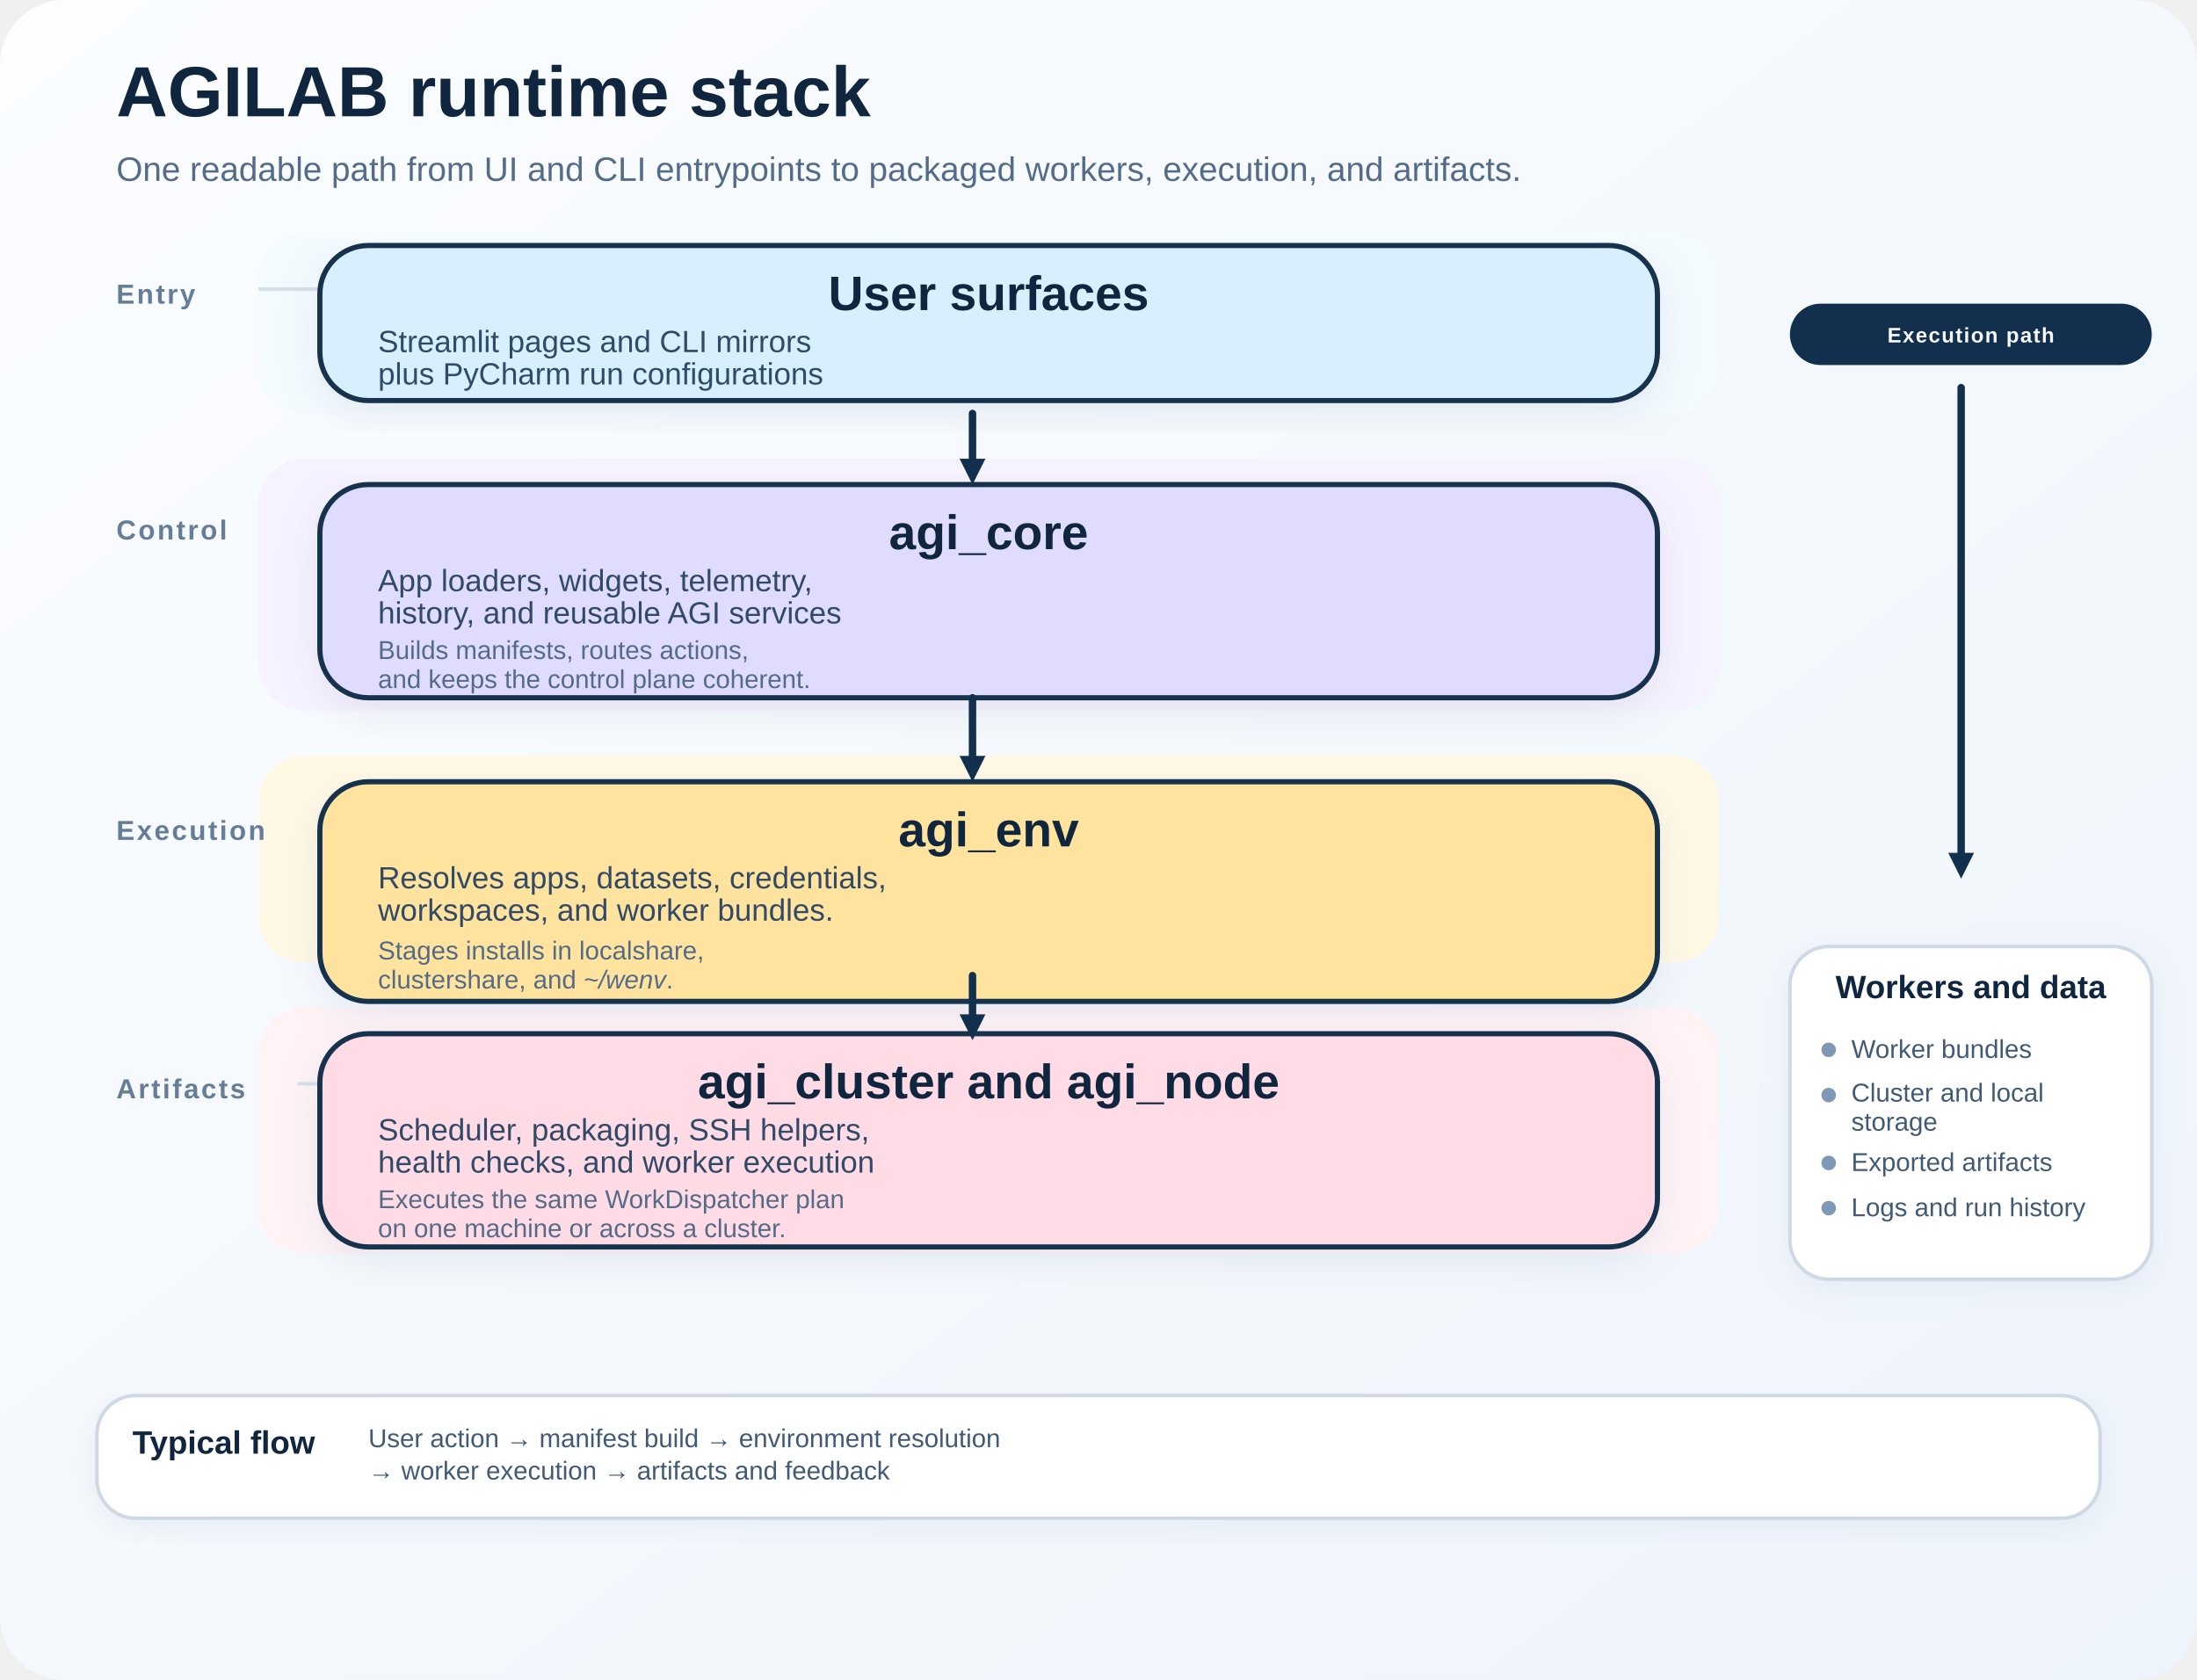
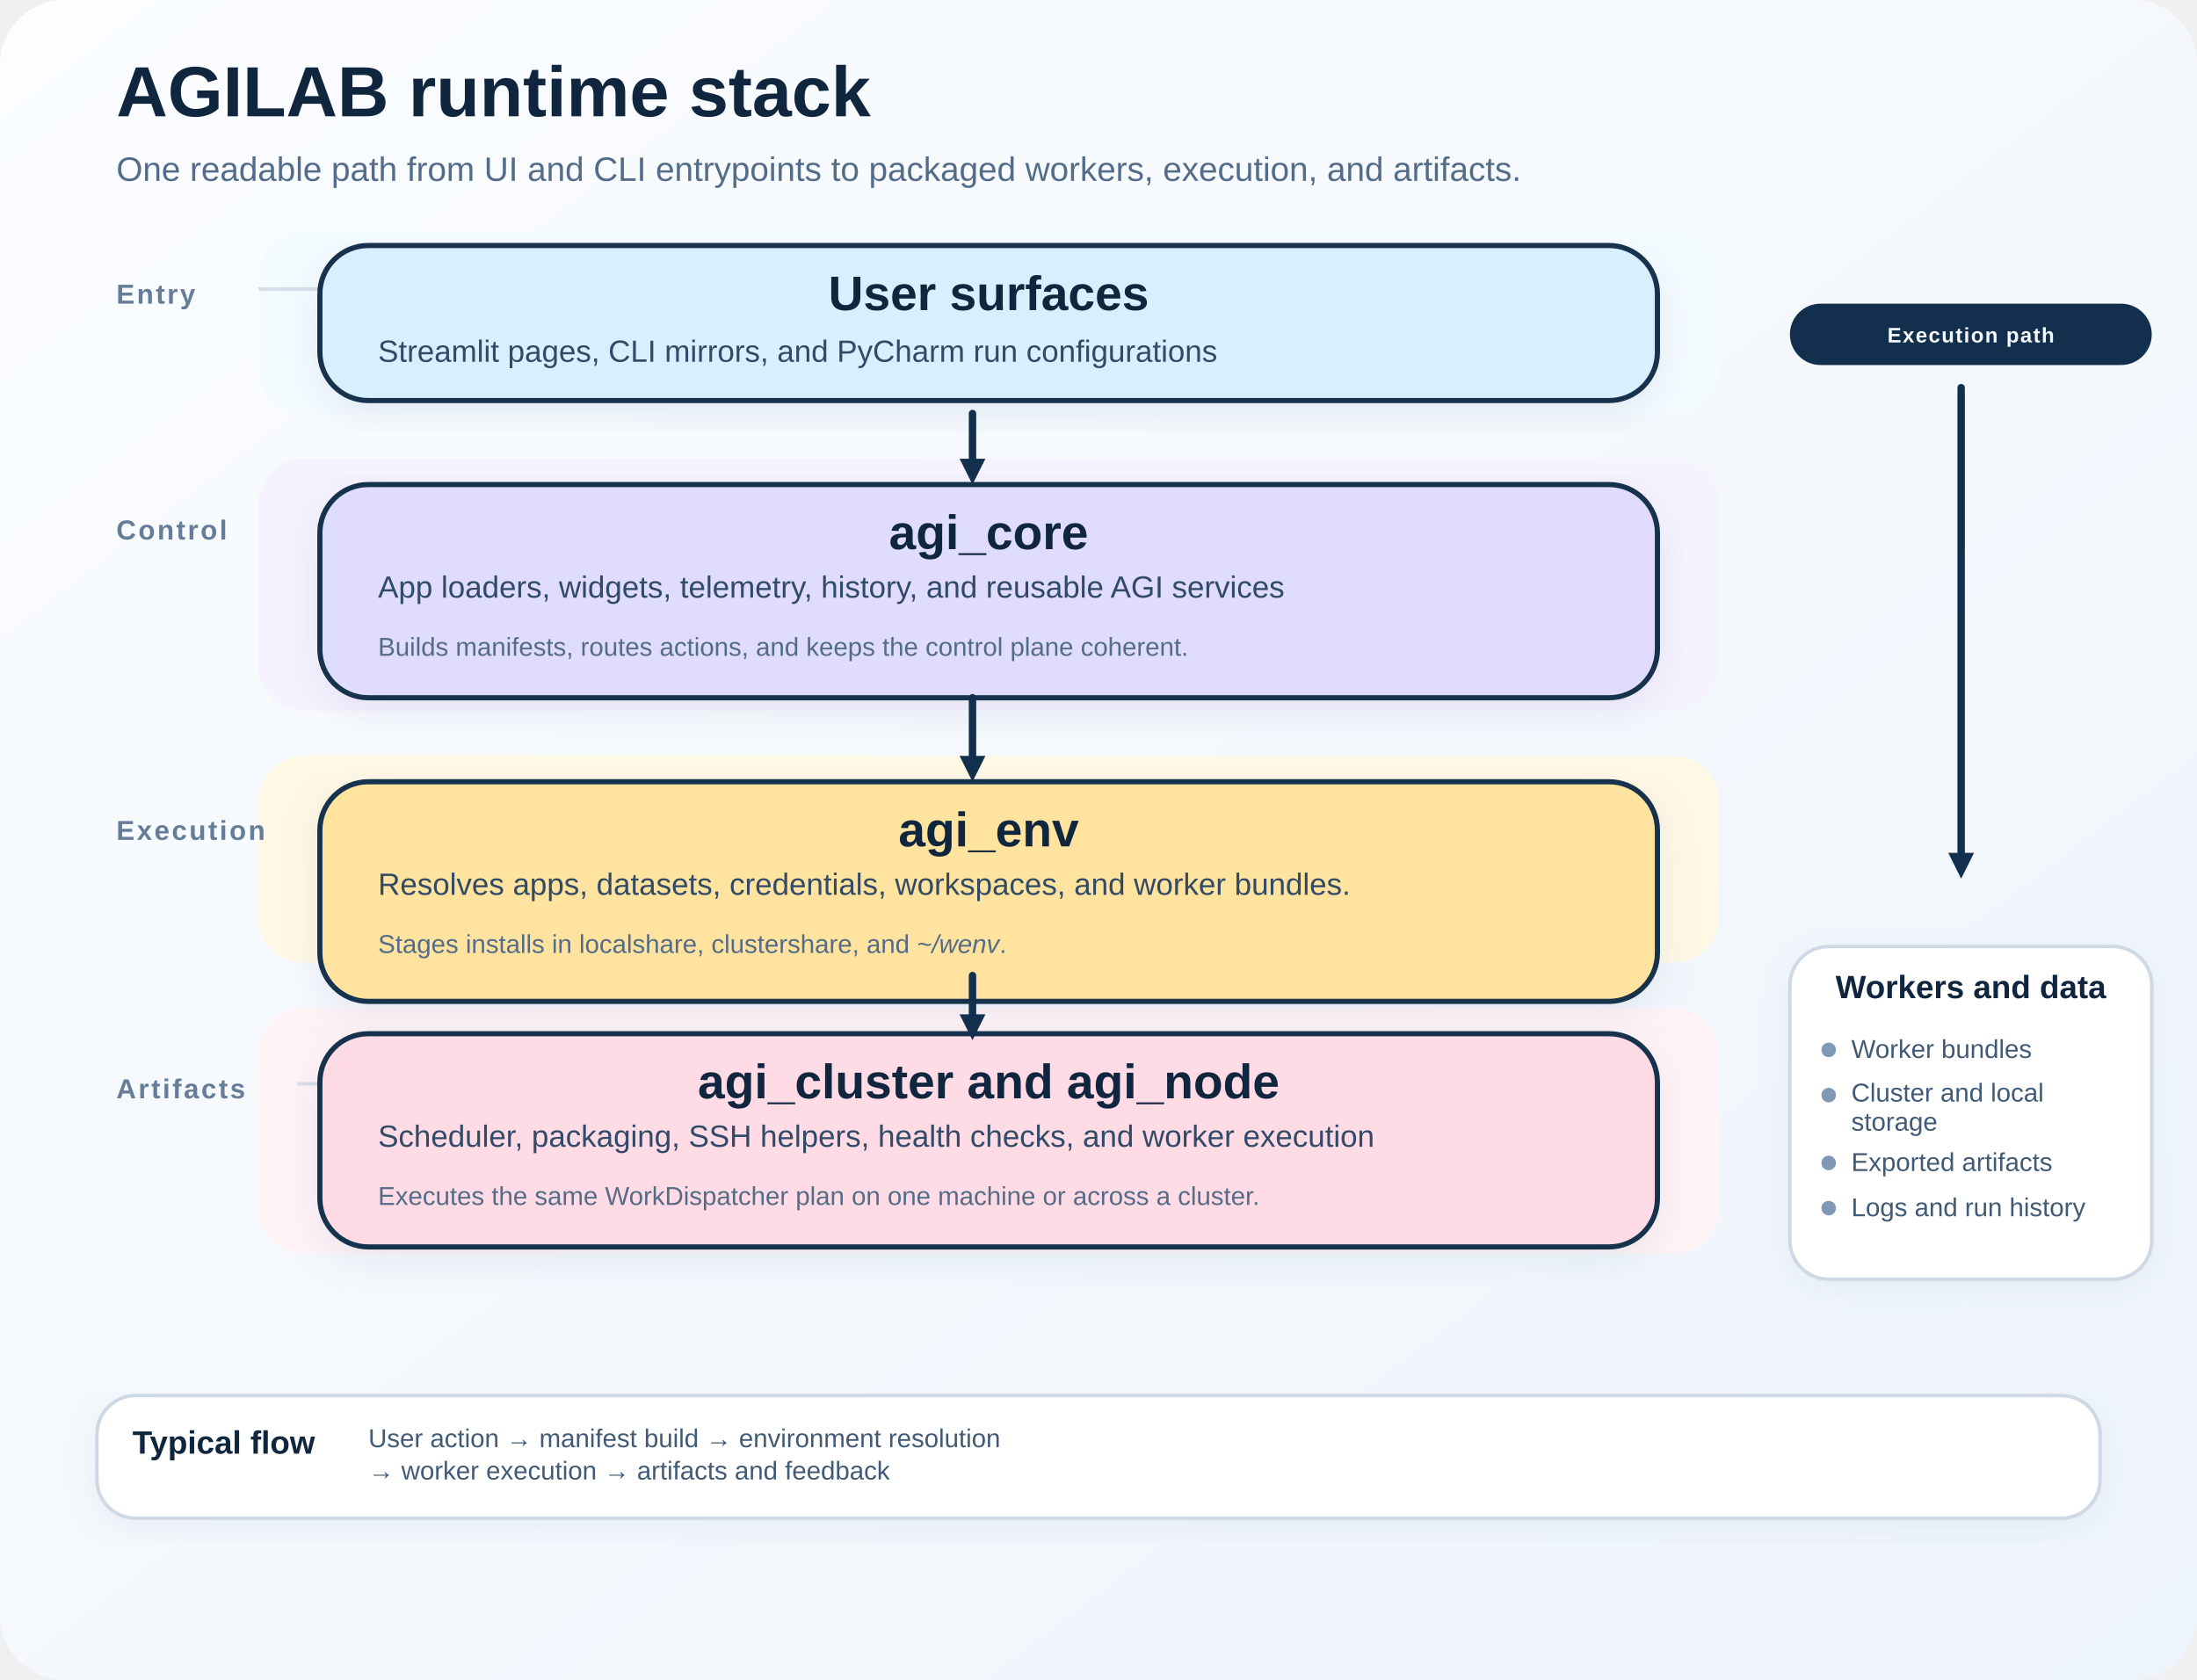
<svg xmlns="http://www.w3.org/2000/svg" width="1360" height="1040" viewBox="0 0 1360 1040" role="img" aria-labelledby="title desc">
  <defs>
    <style>
      text {
        font-family: Arial, Helvetica, sans-serif;
        fill: #10263e;
      }
      .title {
        font-size: 44px;
        font-weight: 700;
      }
      .subtitle {
        font-size: 21px;
        fill: #536c8a;
      }
      .lane-label {
        font-size: 17px;
        font-weight: 700;
        letter-spacing: 0.08em;
        text-transform: uppercase;
        fill: #657d99;
      }
      .lane-rule {
        stroke: #d5dfeb;
        stroke-width: 2.2;
      }
      .box {
        stroke: #12304d;
        stroke-width: 3.2;
        rx: 30;
        ry: 30;
        filter: url(#shadow);
      }
      .box-title {
        font-size: 30px;
        font-weight: 700;
      }
      .box-body {
        font-size: 19px;
        fill: #314a67;
      }
      .box-note {
        font-size: 16px;
        fill: #546c87;
      }
      .callout {
        stroke: #cfd9e6;
        stroke-width: 2.2;
        rx: 24;
        ry: 24;
        filter: url(#shadow-soft);
      }
      .callout-title {
        font-size: 20px;
        font-weight: 700;
      }
      .callout-body {
        font-size: 16px;
        fill: #415b77;
      }
      .arrow {
        stroke: #12304d;
        stroke-width: 4.6;
        stroke-linecap: round;
      }
      .arrow-soft {
        stroke: #7d92ae;
        stroke-width: 3.4;
        stroke-linecap: round;
      }
      .arrow-head {
        fill: #12304d;
      }
      .arrow-head-soft {
        fill: #7d92ae;
      }
      .badge {
        fill: #12304d;
      }
      .badge-text {
        font-size: 13px;
        font-weight: 700;
        fill: #f7fbff;
        letter-spacing: 0.06em;
        text-transform: uppercase;
      }
      .bullet {
        fill: #7f98b5;
      }
    </style>
    <linearGradient id="bg" x1="0%" y1="0%" x2="100%" y2="100%">
      <stop offset="0%" stop-color="#fbfdff" />
      <stop offset="100%" stop-color="#eef4fb" />
    </linearGradient>
    <filter id="shadow" x="-10%" y="-10%" width="130%" height="130%">
      <feDropShadow dx="0" dy="7" stdDeviation="11" flood-color="#90a5c1" flood-opacity="0.18" />
    </filter>
    <filter id="shadow-soft" x="-10%" y="-10%" width="130%" height="130%">
      <feDropShadow dx="0" dy="5" stdDeviation="9" flood-color="#90a5c1" flood-opacity="0.13" />
    </filter>
  </defs>
  <rect width="1360" height="1040" fill="url(#bg)" rx="40" ry="40" />
  <g transform="translate(72,72)">
    <text class="title" x="0" y="0">AGILAB runtime stack</text>
    <text class="subtitle" x="0" y="40">One readable path from UI and CLI entrypoints to packaged workers, execution, and artifacts.</text>
  </g>
  <rect x="160" y="144" width="904" height="112" fill="#f4fbff" rx="28" ry="28" />
  <rect x="160" y="284" width="904" height="156" fill="#f6f2ff" rx="28" ry="28" />
  <rect x="160" y="468" width="904" height="128" fill="#fff8e5" rx="28" ry="28" />
  <rect x="160" y="624" width="904" height="152" fill="#fff3f6" rx="28" ry="28" />
  <g transform="translate(72,154)">
    <text class="lane-label" x="0" y="34">Entry</text>
    <line class="lane-rule" x1="88" y1="25" x2="180" y2="25" />
    <text class="lane-label" x="0" y="180">Control</text>
    <line class="lane-rule" x1="124" y1="171" x2="212" y2="171" />
    <text class="lane-label" x="0" y="366">Execution</text>
    <line class="lane-rule" x1="148" y1="357" x2="238" y2="357" />
    <text class="lane-label" x="0" y="526">Artifacts</text>
    <line class="lane-rule" x1="112" y1="517" x2="180" y2="517" />
  </g>
  <g transform="translate(198,152)">
    <rect class="box" width="828" height="96" fill="#d8efff" />
    <text class="box-title" x="414" y="40" text-anchor="middle">User surfaces</text>
-     <text class="box-body" x="36" y="66">
-       <tspan x="36" dy="0">Streamlit pages and CLI mirrors</tspan>
-       <tspan x="36" dy="20">plus PyCharm run configurations</tspan>
+     <text class="box-body" x="36" y="72">
+       <tspan x="36" dy="0">Streamlit pages, CLI mirrors, and PyCharm run configurations</tspan>
    </text>
  </g>
  <g transform="translate(198,300)">
    <rect class="box" width="828" height="132" fill="#dfdcff" />
    <text class="box-title" x="414" y="40" text-anchor="middle">agi_core</text>
-     <text class="box-body" x="36" y="66">
-       <tspan x="36" dy="0">App loaders, widgets, telemetry,</tspan>
-       <tspan x="36" dy="20">history, and reusable AGI services</tspan>
+     <text class="box-body" x="36" y="70">
+       <tspan x="36" dy="0">App loaders, widgets, telemetry, history, and reusable AGI services</tspan>
    </text>
-     <text class="box-note" x="36" y="108">
-       <tspan x="36" dy="0">Builds manifests, routes actions,</tspan>
-       <tspan x="36" dy="18">and keeps the control plane coherent.</tspan>
+     <text class="box-note" x="36" y="106">
+       <tspan x="36" dy="0">Builds manifests, routes actions, and keeps the control plane coherent.</tspan>
    </text>
  </g>
  <g transform="translate(198,484)">
    <rect class="box" width="828" height="136" fill="#ffe39e" />
    <text class="box-title" x="414" y="40" text-anchor="middle">agi_env</text>
-     <text class="box-body" x="36" y="66">
-       <tspan x="36" dy="0">Resolves apps, datasets, credentials,</tspan>
-       <tspan x="36" dy="20">workspaces, and worker bundles.</tspan>
+     <text class="box-body" x="36" y="70">
+       <tspan x="36" dy="0">Resolves apps, datasets, credentials, workspaces, and worker bundles.</tspan>
    </text>
-     <text class="box-note" x="36" y="110">
-       <tspan x="36" dy="0">Stages installs in localshare,</tspan>
-       <tspan x="36" dy="18">clustershare, and <tspan font-style="italic">~/wenv</tspan>.</tspan>
+     <text class="box-note" x="36" y="106">
+       <tspan x="36" dy="0">Stages installs in localshare, clustershare, and <tspan font-style="italic">~/wenv</tspan>.</tspan>
    </text>
  </g>
  <g transform="translate(198,640)">
    <rect class="box" width="828" height="132" fill="#ffdbe5" />
    <text class="box-title" x="414" y="40" text-anchor="middle">agi_cluster and agi_node</text>
-     <text class="box-body" x="36" y="66">
-       <tspan x="36" dy="0">Scheduler, packaging, SSH helpers,</tspan>
-       <tspan x="36" dy="20">health checks, and worker execution</tspan>
+     <text class="box-body" x="36" y="70">
+       <tspan x="36" dy="0">Scheduler, packaging, SSH helpers, health checks, and worker execution</tspan>
    </text>
-     <text class="box-note" x="36" y="108">
-       <tspan x="36" dy="0">Executes the same WorkDispatcher plan</tspan>
-       <tspan x="36" dy="18">on one machine or across a cluster.</tspan>
+     <text class="box-note" x="36" y="106">
+       <tspan x="36" dy="0">Executes the same WorkDispatcher plan on one machine or across a cluster.</tspan>
    </text>
  </g>
  <g transform="translate(1108,188)">
    <rect class="badge" width="224" height="38" rx="19" ry="19" />
    <text class="badge-text" x="112" y="24" text-anchor="middle">Execution path</text>
    <line class="arrow" x1="106" y1="52" x2="106" y2="340" />
    <polygon class="arrow-head" points="98,340 114,340 106,356" />
  </g>
  <g transform="translate(1108,586)">
    <rect class="callout" width="224" height="206" fill="#ffffff" />
    <text class="callout-title" x="112" y="32" text-anchor="middle">Workers and data</text>
    <circle class="bullet" cx="24" cy="64" r="4.5" />
    <text class="callout-body" x="38" y="69">Worker bundles</text>
    <circle class="bullet" cx="24" cy="92" r="4.5" />
    <text class="callout-body" x="38" y="96">
      <tspan x="38" dy="0">Cluster and local</tspan>
      <tspan x="38" dy="18">storage</tspan>
    </text>
    <circle class="bullet" cx="24" cy="134" r="4.5" />
    <text class="callout-body" x="38" y="139">Exported artifacts</text>
    <circle class="bullet" cx="24" cy="162" r="4.5" />
    <text class="callout-body" x="38" y="167">Logs and run history</text>
  </g>
  <g transform="translate(60,864)">
    <rect class="callout" width="1240" height="76" fill="#ffffff" />
    <text class="callout-title" x="22" y="36">Typical flow</text>
    <text class="callout-body" x="168" y="32">
      <tspan x="168" dy="0">User action → manifest build → environment resolution</tspan>
      <tspan x="168" dy="20">→ worker execution → artifacts and feedback</tspan>
    </text>
  </g>
  <line class="arrow" x1="602" y1="256" x2="602" y2="284" />
  <polygon class="arrow-head" points="594,284 610,284 602,300" />
  <line class="arrow" x1="602" y1="432" x2="602" y2="468" />
  <polygon class="arrow-head" points="594,468 610,468 602,484" />
  <line class="arrow" x1="602" y1="604" x2="602" y2="628" />
  <polygon class="arrow-head" points="594,628 610,628 602,644" />
</svg>
